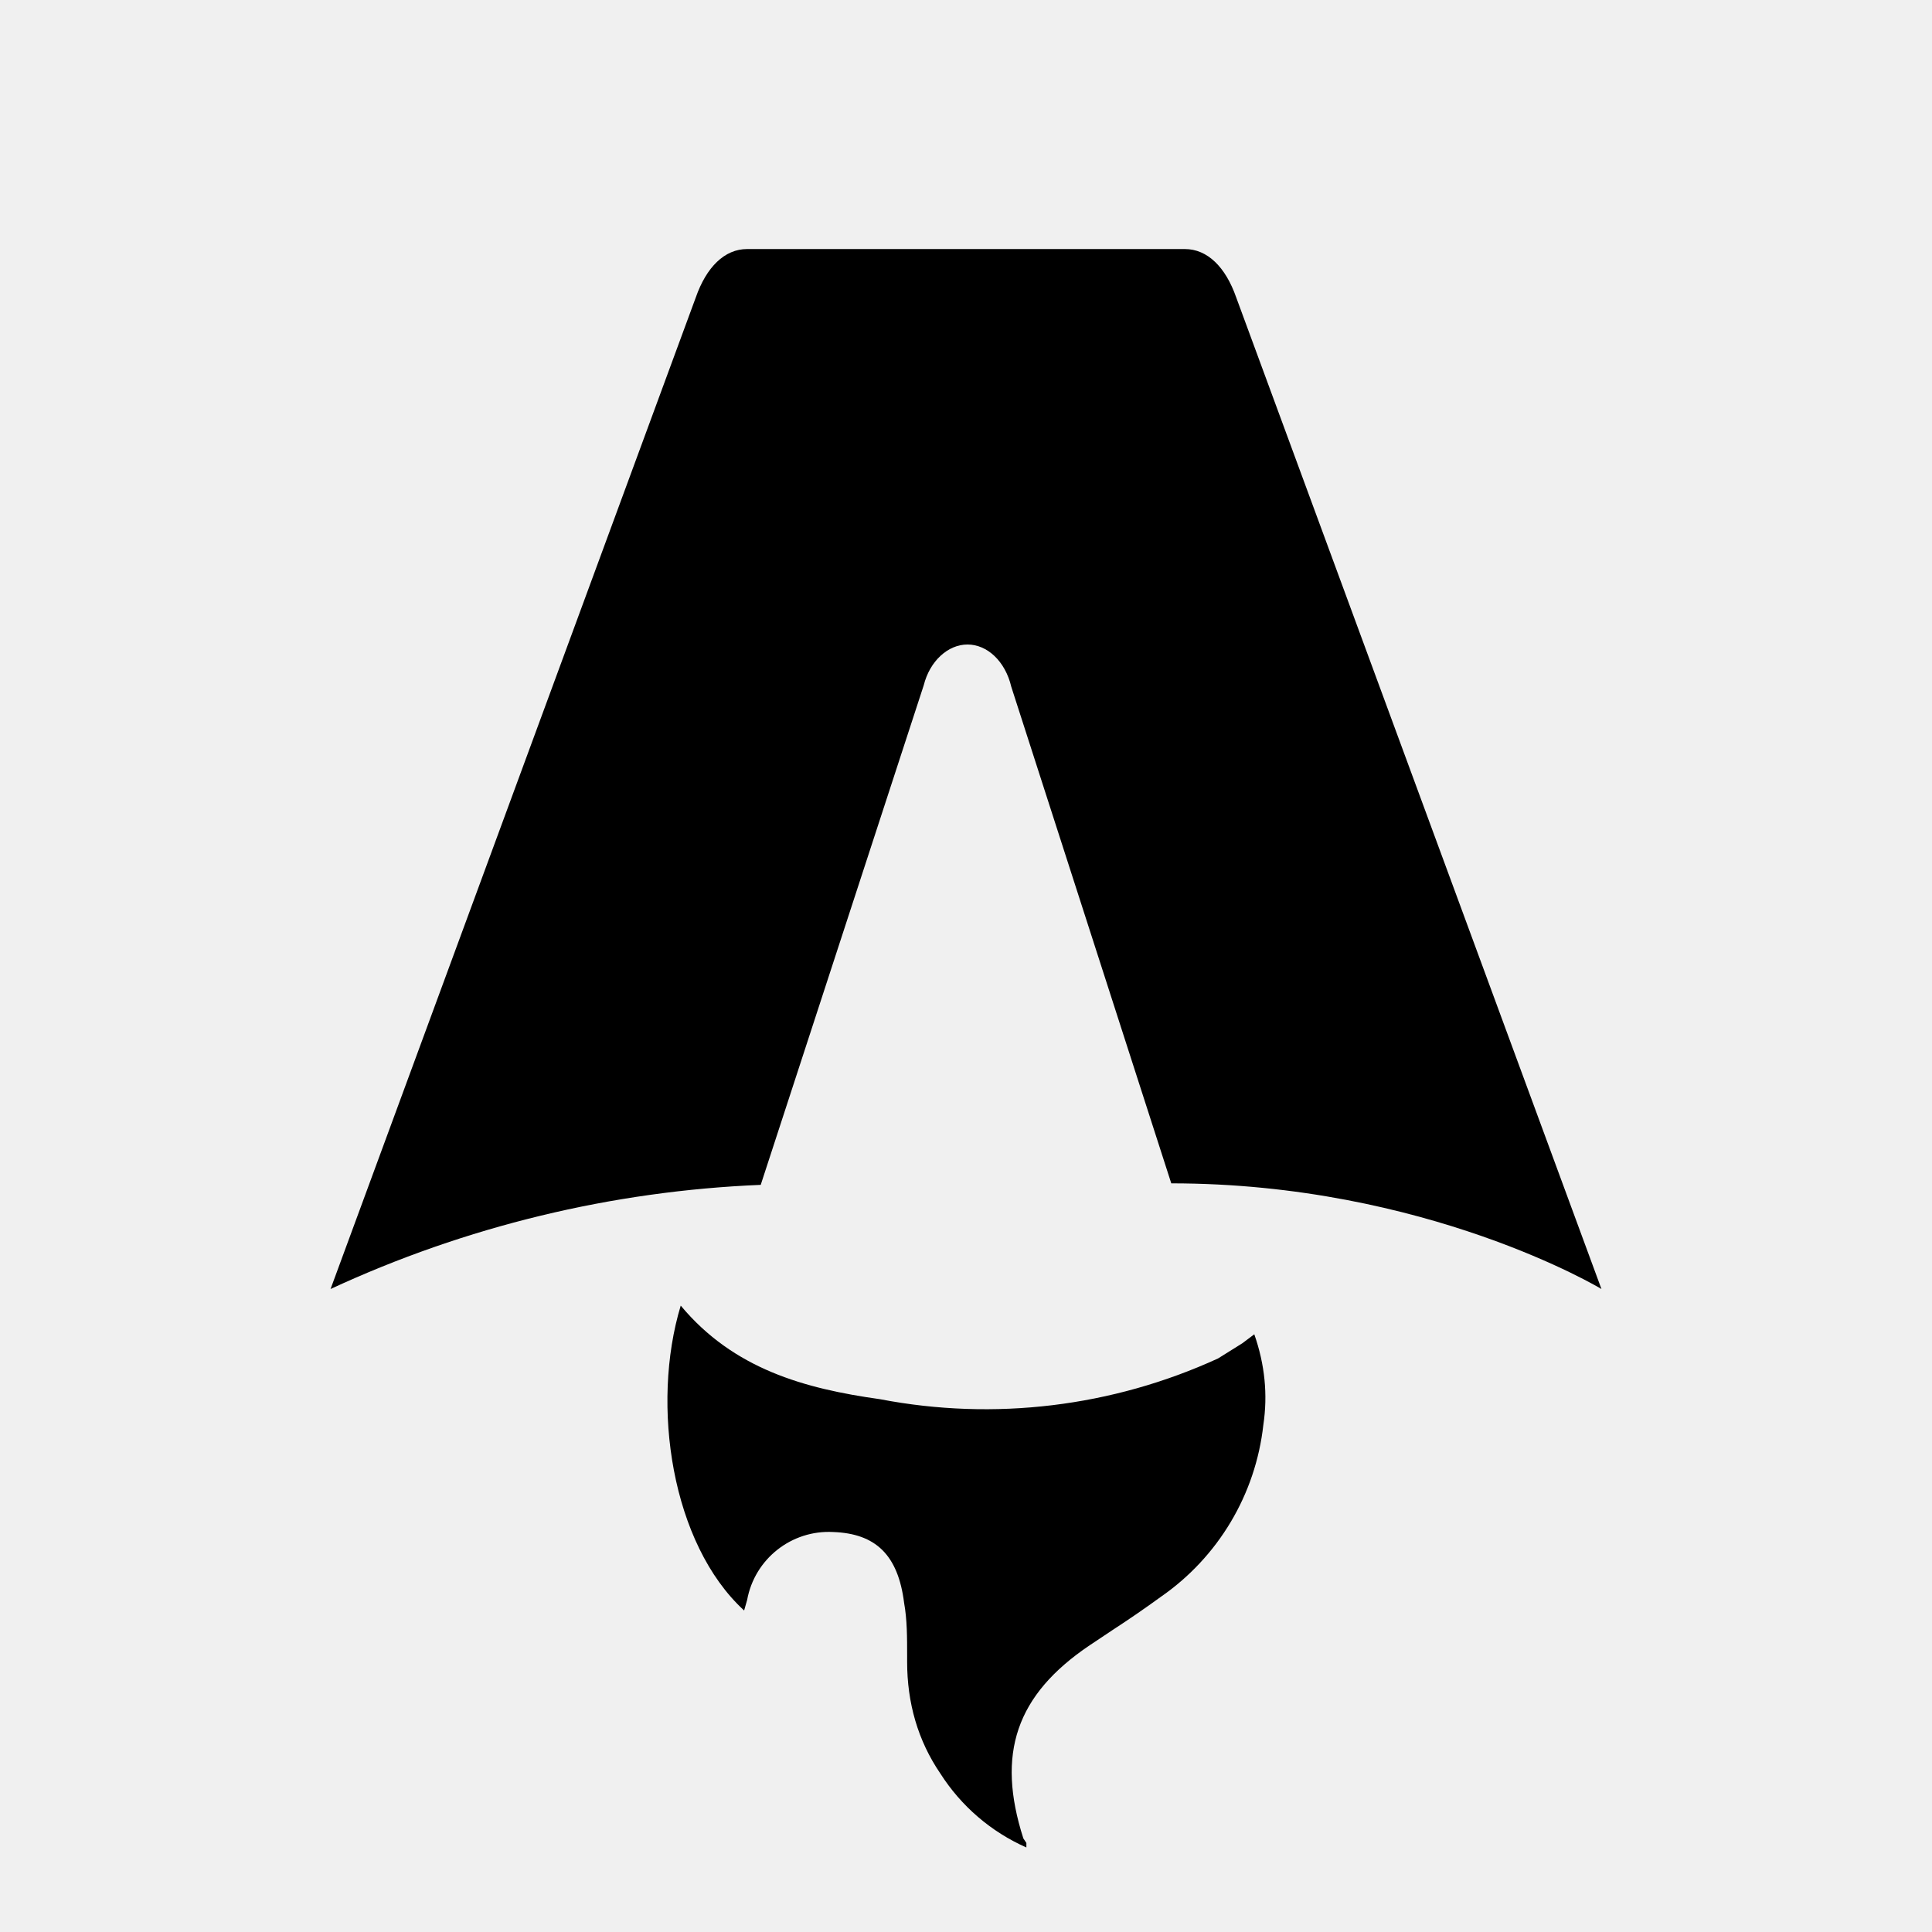
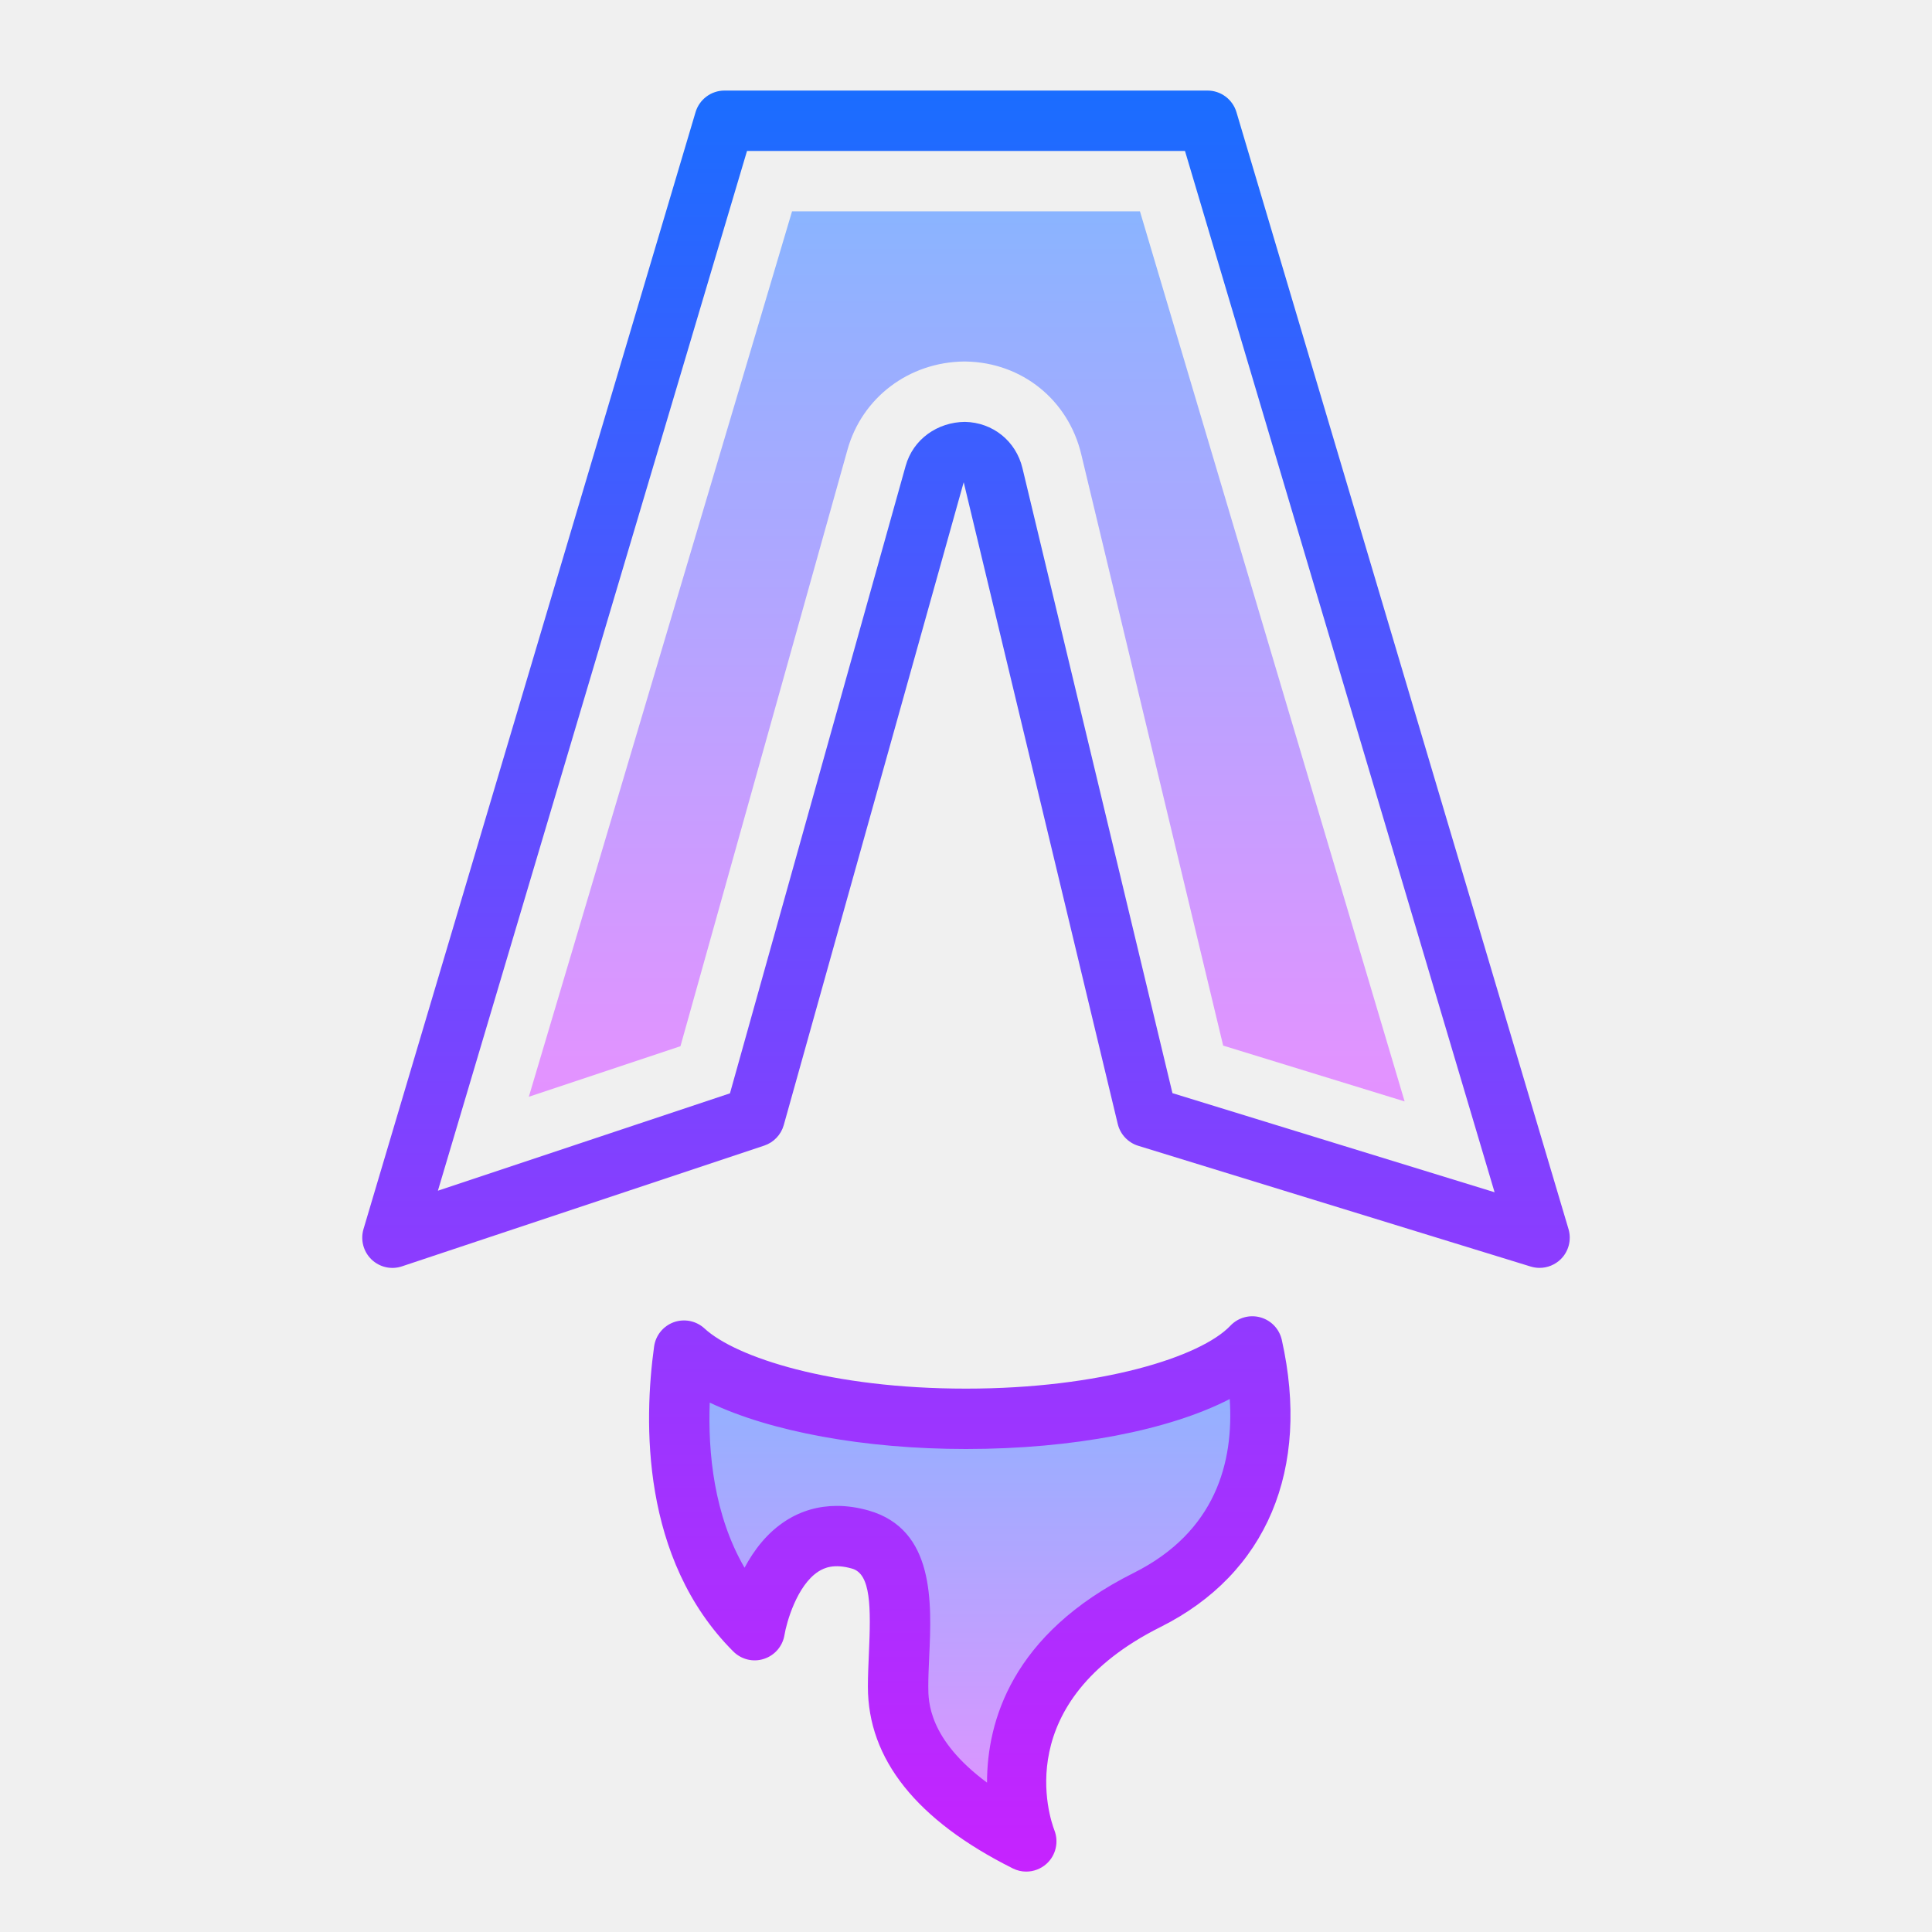
- <svg xmlns="http://www.w3.org/2000/svg" fill="none" viewBox="0 0 128 128">
-   <path d="M50.4 78.5a75.1 75.1 0 0 0-28.5 6.9l24.2-65.7c.7-2 1.9-3.2 3.4-3.2h29c1.5 0 2.7 1.2 3.4 3.2l24.2 65.7s-11.6-7-28.5-7L67 45.5c-.4-1.7-1.6-2.8-2.9-2.8-1.3 0-2.5 1.1-2.9 2.7L50.4 78.5Zm-1.1 28.2Zm-4.2-20.2c-2 6.6-.6 15.8 4.2 20.2a17.5 17.5 0 0 1 .2-.7 5.5 5.5 0 0 1 5.7-4.5c2.8.1 4.3 1.5 4.7 4.7.2 1.1.2 2.3.2 3.5v.4c0 2.7.7 5.2 2.2 7.4a13 13 0 0 0 5.7 4.9v-.3l-.2-.3c-1.8-5.6-.5-9.5 4.4-12.8l1.5-1a73 73 0 0 0 3.2-2.2 16 16 0 0 0 6.8-11.4c.3-2 .1-4-.6-6l-.8.6-1.6 1a37 37 0 0 1-22.4 2.7c-5-.7-9.7-2-13.2-6.2Z" />
-   <style>
-         path { fill: #000; }
-         @media (prefers-color-scheme: dark) {
-             path { fill: #FFF; }
-         }
-     </style>
+ <svg xmlns="http://www.w3.org/2000/svg" x="0px" y="0px" width="100" height="100" viewBox="0 0 64 64">
+   <linearGradient id="gMG_mkMd2oq4lWjgJJZtFa_lckHFUP7nJhG_gr1" x1="32.125" x2="32.125" y1="44.574" y2="60.885" gradientUnits="userSpaceOnUse">
+     <stop offset="0" stop-color="#8ab4ff" />
+     <stop offset="1" stop-color="#e492ff" />
+   </linearGradient>
+   <path fill="url(#gMG_mkMd2oq4lWjgJJZtFa_lckHFUP7nJhG_gr1)" d="M32,47c-4.272,0-7.909-0.94-9.341-2.259C22.336,47.076,22.248,51.248,25,54 c0,0,0.615-3.824,3.5-3c1.75,0.5,1.25,3,1.25,4.875C29.75,56.875,30,59,34,61c0,0-2-5,4-8c4.198-2.099,3.989-6.15,3.486-8.397 C40.165,45.995,36.421,47,32,47z" />
+   <linearGradient id="gMG_mkMd2oq4lWjgJJZtFb_lckHFUP7nJhG_gr2" x1="32" x2="32" y1="2.824" y2="62.426" gradientUnits="userSpaceOnUse">
+     <stop offset="0" stop-color="#1a6dff" />
+     <stop offset="1" stop-color="#c822ff" />
+   </linearGradient>
+   <path fill="url(#gMG_mkMd2oq4lWjgJJZtFb_lckHFUP7nJhG_gr2)" d="M51,42c-0.099,0-0.197-0.015-0.294-0.044l-13-4c-0.338-0.104-0.596-0.379-0.679-0.723 l-5.103-21.259L25.963,37.27c-0.09,0.319-0.332,0.574-0.646,0.679l-12,4c-0.355,0.12-0.745,0.029-1.012-0.229 c-0.268-0.26-0.369-0.646-0.264-1.004l11-37C23.168,3.291,23.558,3,24,3h16c0.442,0,0.832,0.291,0.959,0.715l11,37 c0.104,0.354,0.007,0.736-0.255,0.996C51.514,41.898,51.26,42,51,42z M38.839,36.212l10.671,3.283L39.254,5H24.746l-10.24,34.444 l9.675-3.226L30,15.436c0.249-0.891,1.055-1.451,1.963-1.461c0.925,0.018,1.691,0.634,1.907,1.533L38.839,36.212z" />
+   <linearGradient id="gMG_mkMd2oq4lWjgJJZtFc_lckHFUP7nJhG_gr3" x1="32.126" x2="32.126" y1="2.824" y2="62.426" gradientUnits="userSpaceOnUse">
+     <stop offset="0" stop-color="#1a6dff" />
+     <stop offset="1" stop-color="#c822ff" />
+   </linearGradient>
+   <path fill="url(#gMG_mkMd2oq4lWjgJJZtFc_lckHFUP7nJhG_gr3)" d="M33.996,61.999c-0.151,0-0.303-0.034-0.443-0.104c-3.187-1.594-4.803-3.619-4.803-6.02 c0-0.351,0.017-0.722,0.033-1.099c0.069-1.535,0.07-2.636-0.558-2.814c-0.593-0.171-0.918-0.027-1.11,0.094 c-0.718,0.457-1.063,1.703-1.128,2.104c-0.06,0.37-0.322,0.677-0.68,0.792c-0.356,0.118-0.749,0.021-1.015-0.244 c-3.074-3.074-2.964-7.649-2.624-10.103c0.051-0.369,0.303-0.679,0.652-0.805c0.35-0.125,0.741-0.047,1.016,0.206 C24.379,44.966,27.534,46,32,46c4.453,0,7.777-1.049,8.76-2.086c0.254-0.268,0.635-0.373,0.991-0.275s0.629,0.385,0.71,0.745 c0.961,4.288-0.502,7.754-4.014,9.511c-4.981,2.49-3.681,6.313-3.517,6.74c0.148,0.385,0.046,0.825-0.26,1.103 C34.482,61.909,34.24,61.999,33.996,61.999z M27.724,49.885c0.34,0,0.692,0.051,1.051,0.153c2.196,0.628,2.087,3.056,2.007,4.828 c-0.016,0.346-0.031,0.687-0.031,1.009c0,0.476,0,1.736,1.946,3.177c-0.002-2.017,0.813-4.924,4.856-6.946 c2.722-1.361,3.322-3.673,3.183-5.761C38.738,47.376,35.556,48,32,48c-3.382,0-6.477-0.579-8.489-1.537 c-0.062,1.66,0.14,3.727,1.153,5.47c0.308-0.578,0.75-1.165,1.378-1.564C26.547,50.047,27.116,49.885,27.724,49.885z" />
+   <linearGradient id="gMG_mkMd2oq4lWjgJJZtFd_lckHFUP7nJhG_gr4" x1="32.023" x2="32.023" y1="6.948" y2="36.278" gradientUnits="userSpaceOnUse">
+     <stop offset="0" stop-color="#8ab4ff" />
+     <stop offset="1" stop-color="#e492ff" />
+   </linearGradient>
+   <path fill="url(#gMG_mkMd2oq4lWjgJJZtFd_lckHFUP7nJhG_gr4)" d="M37.762,7H26.238l-8.72,29.332l5.023-1.675l5.533-19.76c0.483-1.728,2.037-2.903,3.868-2.922 l0.03,0l0.03,0.001c1.85,0.035,3.382,1.267,3.814,3.066l4.703,19.595l6.011,1.849L37.762,7z" />
</svg>
